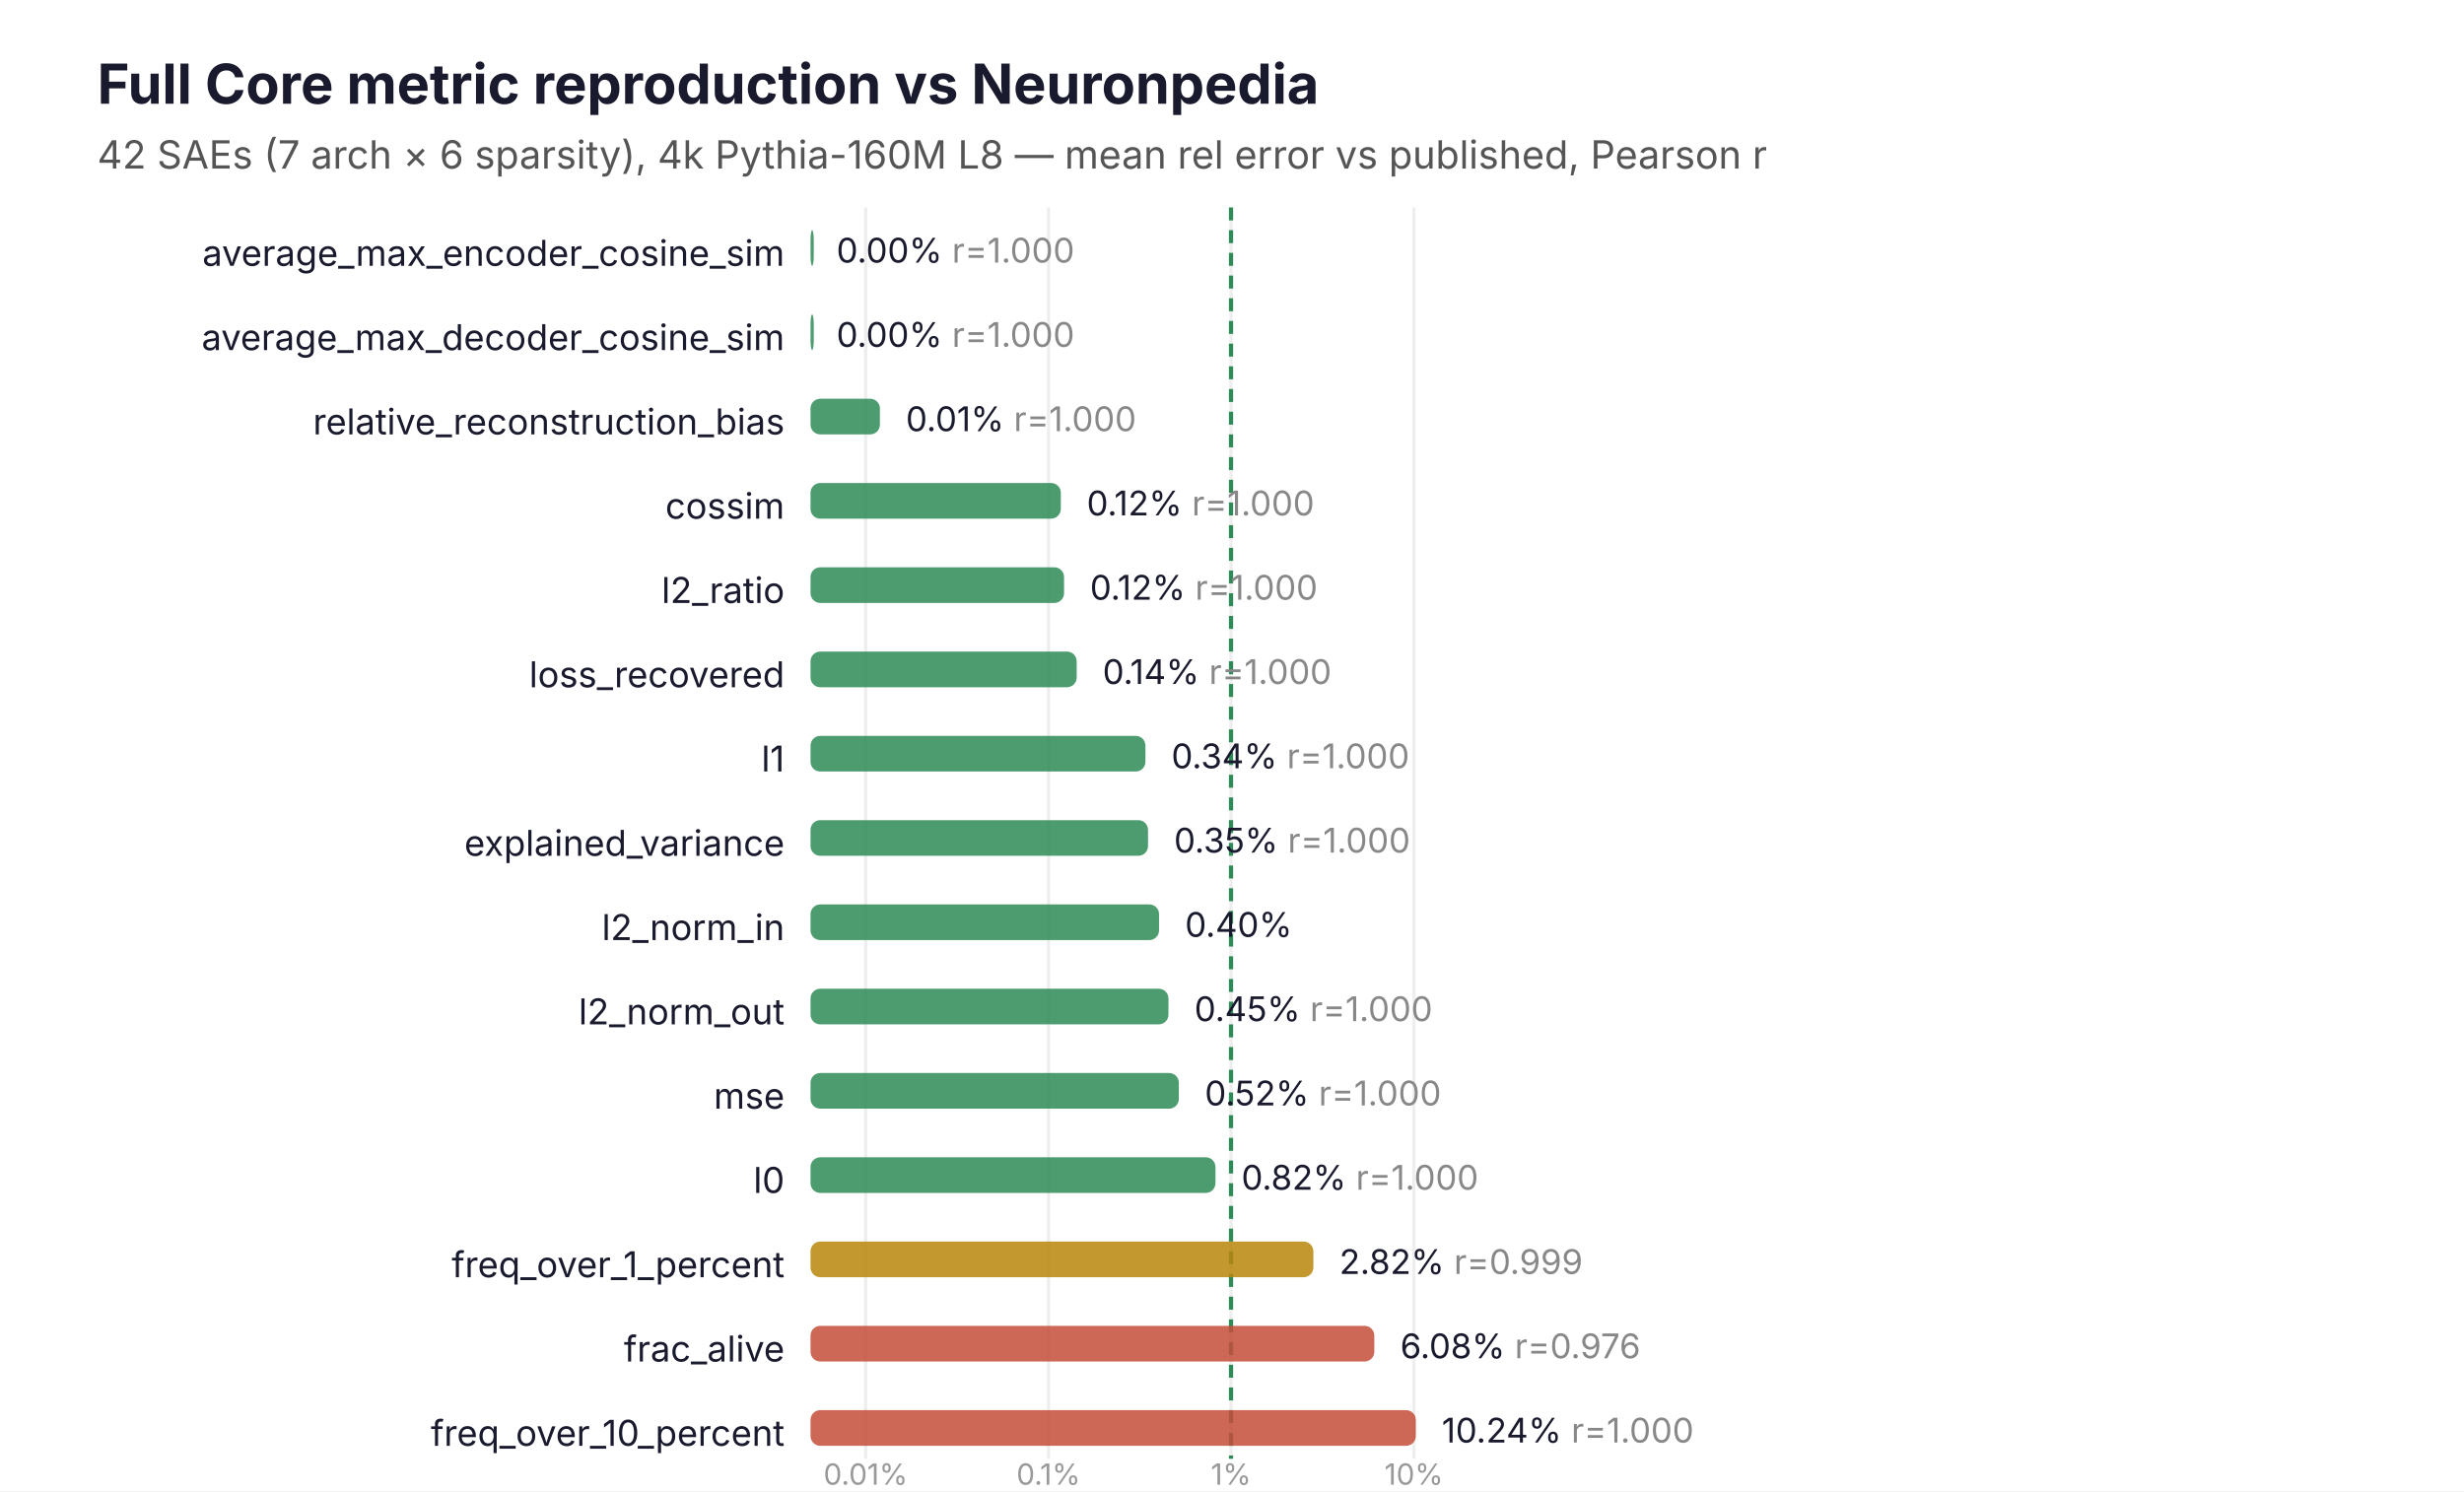
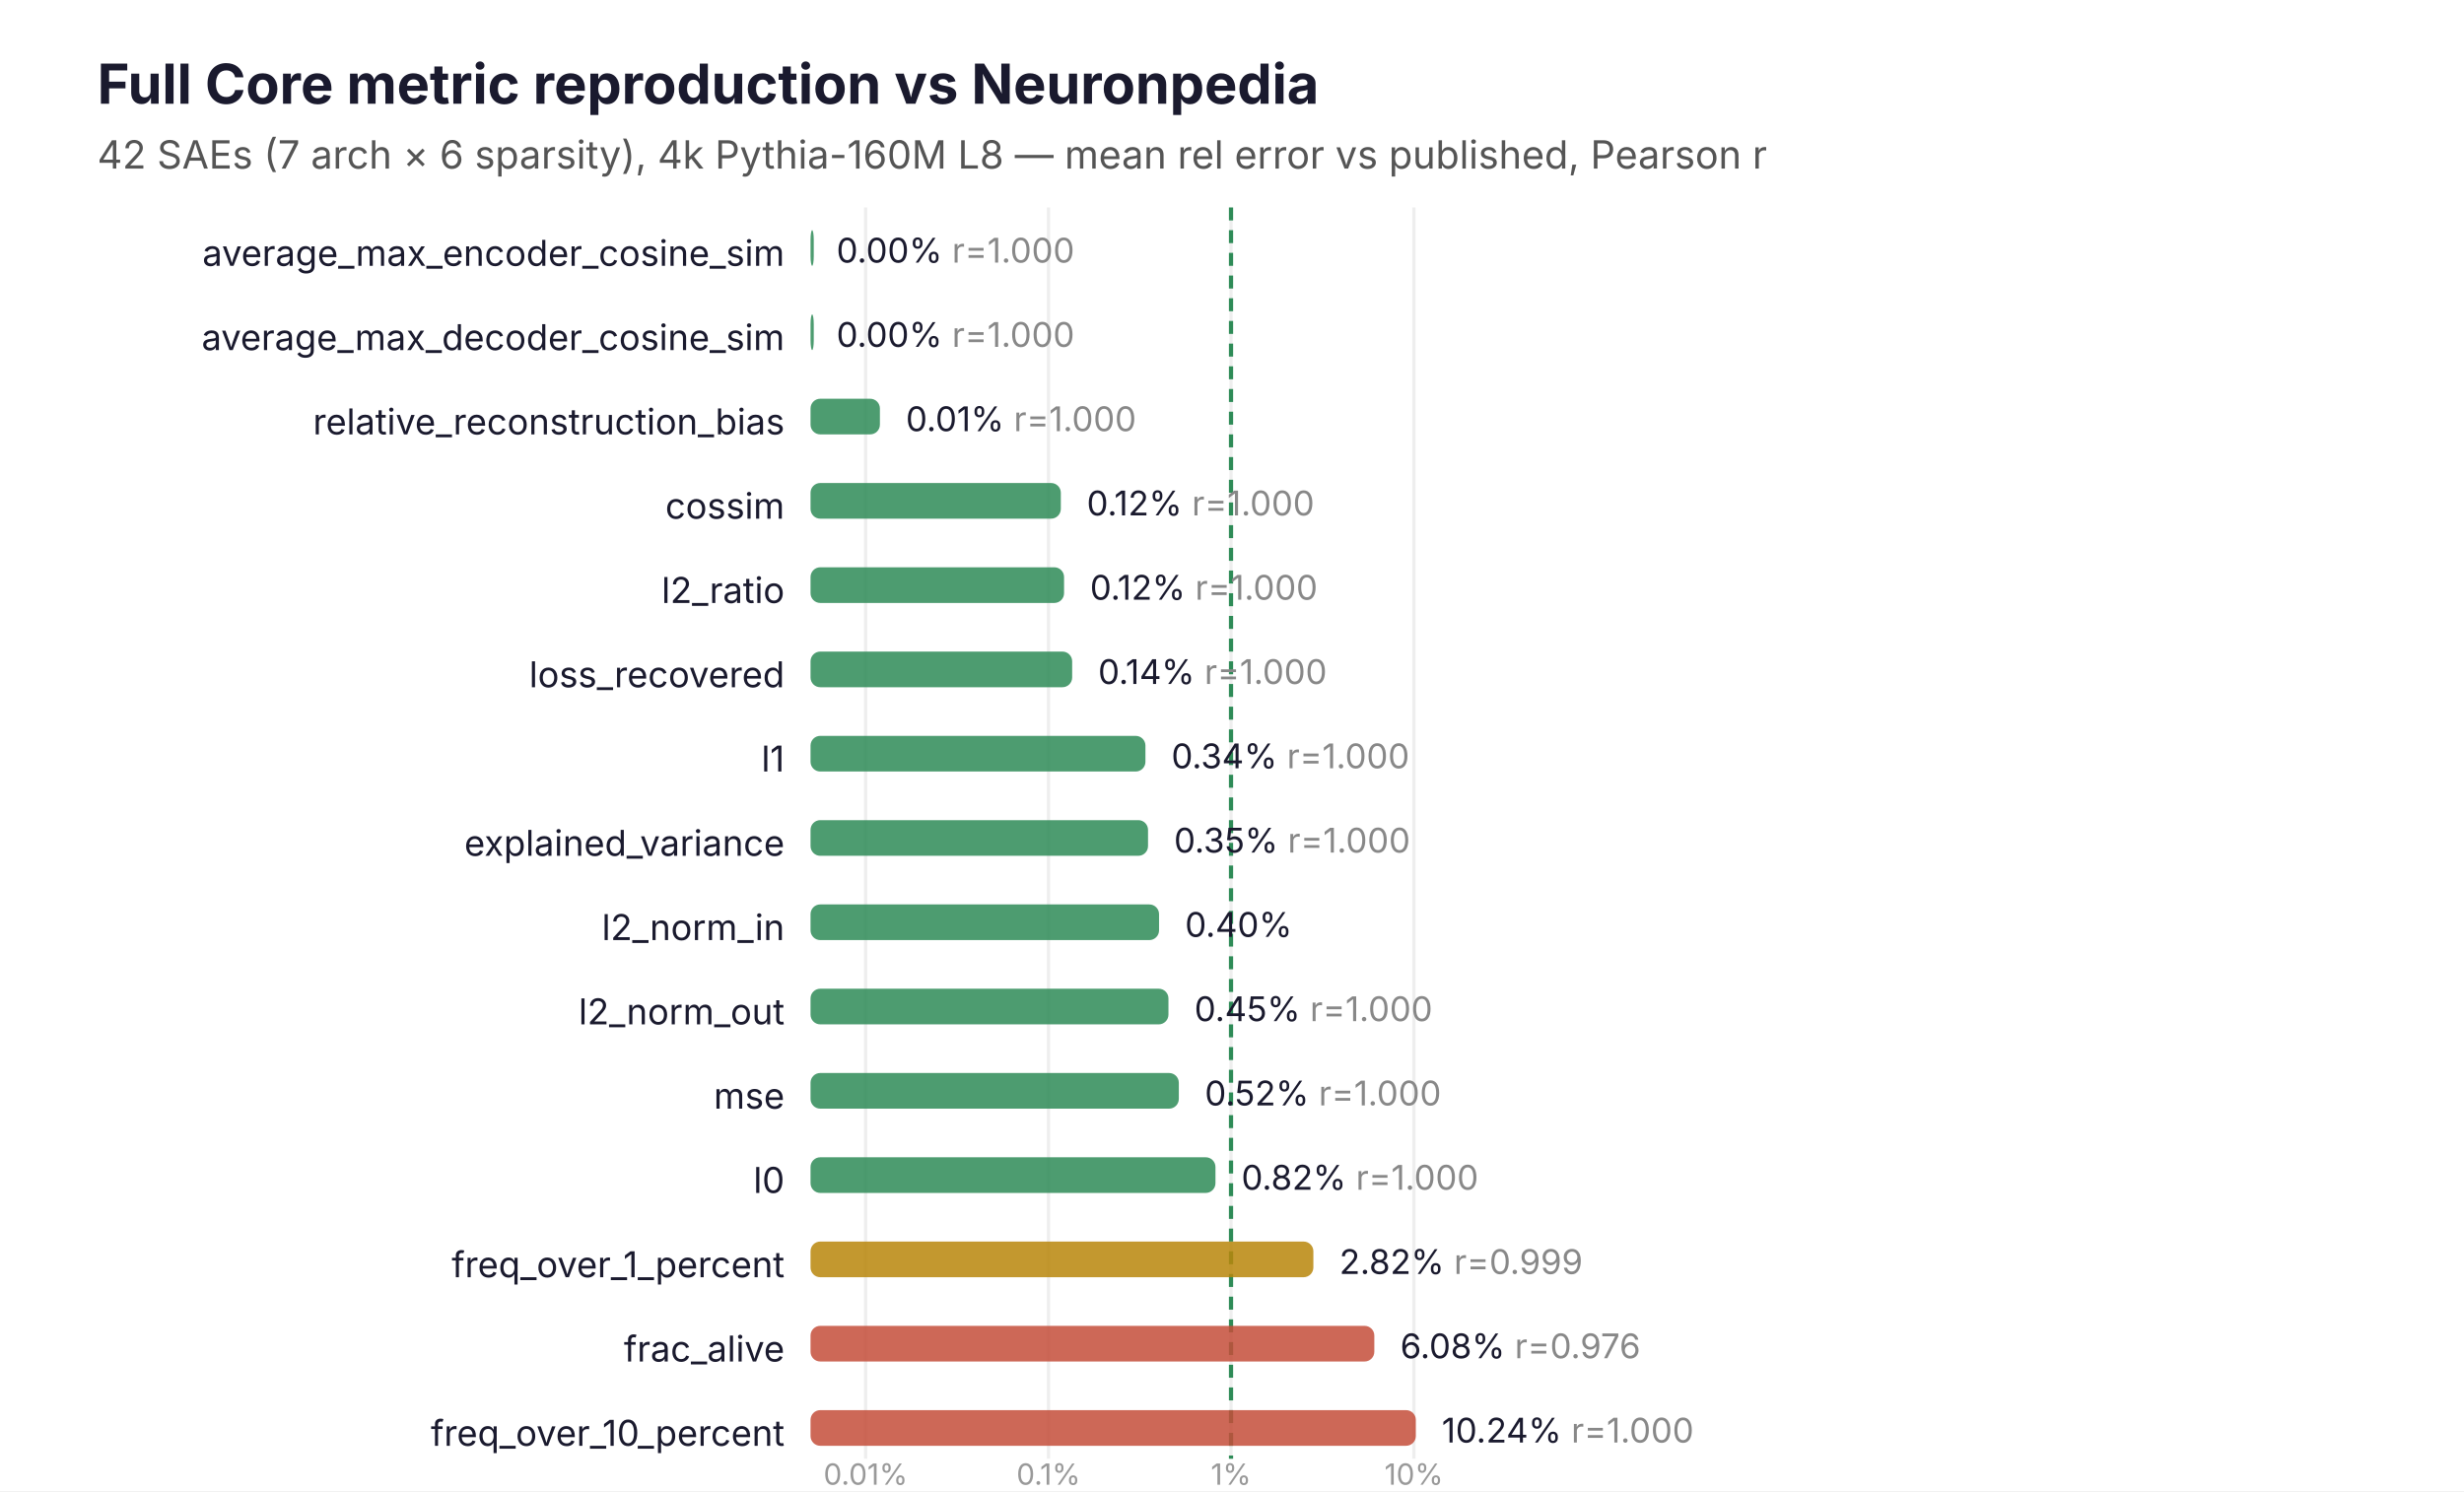
<svg xmlns="http://www.w3.org/2000/svg" viewBox="0 0 760 460" font-family="Inter,Arial,sans-serif">
  <rect width="760" height="460" fill="white" />
  <text x="30" y="32" font-size="17" font-weight="700" fill="#1a1a2e">Full Core metric reproduction vs Neuronpedia</text>
  <text x="30" y="52" font-size="12" fill="#555">42 SAEs (7 arch × 6 sparsity), 4k Pythia-160M L8 — mean rel error vs published, Pearson r</text>
  <line x1="267.0" y1="64" x2="267.0" y2="450" stroke="#eee" />
  <text x="267.0" y="458" font-size="9" fill="#999" text-anchor="middle">0.01%</text>
  <line x1="323.4" y1="64" x2="323.4" y2="450" stroke="#eee" />
  <text x="323.4" y="458" font-size="9" fill="#999" text-anchor="middle">0.1%</text>
  <line x1="379.7" y1="64" x2="379.7" y2="450" stroke="#eee" />
  <text x="379.7" y="458" font-size="9" fill="#999" text-anchor="middle">1%</text>
  <line x1="436.1" y1="64" x2="436.1" y2="450" stroke="#eee" />
  <text x="436.1" y="458" font-size="9" fill="#999" text-anchor="middle">10%</text>
  <line x1="379.7" y1="64" x2="379.7" y2="450" stroke="#2e8b57" stroke-dasharray="4 3" stroke-width="1.3" />
  <text x="242" y="82" font-size="11" fill="#1a1a2e" text-anchor="end">average_max_encoder_cosine_sim</text>
  <rect x="250" y="71" width="1.0" height="11" rx="3" fill="#2e8b57" opacity="0.85" />
  <text x="258.0" y="81" font-size="10.5" fill="#1a1a2e">0.00%  <tspan fill="#888">r=1.000</tspan>
  </text>
  <text x="242" y="108" font-size="11" fill="#1a1a2e" text-anchor="end">average_max_decoder_cosine_sim</text>
  <rect x="250" y="97" width="1.0" height="11" rx="3" fill="#2e8b57" opacity="0.85" />
  <text x="258.0" y="107" font-size="10.5" fill="#1a1a2e">0.00%  <tspan fill="#888">r=1.000</tspan>
  </text>
  <text x="242" y="134" font-size="11" fill="#1a1a2e" text-anchor="end">relative_reconstruction_bias</text>
  <rect x="250" y="123" width="21.4" height="11" rx="3" fill="#2e8b57" opacity="0.85" />
  <text x="279.4" y="133" font-size="10.5" fill="#1a1a2e">0.01%  <tspan fill="#888">r=1.000</tspan>
  </text>
  <text x="242" y="160" font-size="11" fill="#1a1a2e" text-anchor="end">cossim</text>
  <rect x="250" y="149" width="77.2" height="11" rx="3" fill="#2e8b57" opacity="0.85" />
  <text x="335.2" y="159" font-size="10.5" fill="#1a1a2e">0.12%  <tspan fill="#888">r=1.000</tspan>
  </text>
  <text x="242" y="186" font-size="11" fill="#1a1a2e" text-anchor="end">l2_ratio</text>
  <rect x="250" y="175" width="78.2" height="11" rx="3" fill="#2e8b57" opacity="0.85" />
  <text x="336.2" y="185" font-size="10.5" fill="#1a1a2e">0.12%  <tspan fill="#888">r=1.000</tspan>
  </text>
  <text x="242" y="212" font-size="11" fill="#1a1a2e" text-anchor="end">loss_recovered</text>
-   <rect x="250" y="201" width="82.1" height="11" rx="3" fill="#2e8b57" opacity="0.85" />
-   <text x="340.1" y="211" font-size="10.5" fill="#1a1a2e">0.14%  <tspan fill="#888">r=1.000</tspan>
+   <rect x="250" y="201" width="80.7" height="11" rx="3" fill="#2e8b57" opacity="0.85" />
+   <text x="338.7" y="211" font-size="10.5" fill="#1a1a2e">0.14%  <tspan fill="#888">r=1.000</tspan>
  </text>
  <text x="242" y="238" font-size="11" fill="#1a1a2e" text-anchor="end">l1</text>
  <rect x="250" y="227" width="103.3" height="11" rx="3" fill="#2e8b57" opacity="0.85" />
  <text x="361.3" y="237" font-size="10.5" fill="#1a1a2e">0.34%  <tspan fill="#888">r=1.000</tspan>
  </text>
  <text x="242" y="264" font-size="11" fill="#1a1a2e" text-anchor="end">explained_variance</text>
  <rect x="250" y="253" width="104.1" height="11" rx="3" fill="#2e8b57" opacity="0.85" />
  <text x="362.1" y="263" font-size="10.5" fill="#1a1a2e">0.35%  <tspan fill="#888">r=1.000</tspan>
  </text>
  <text x="242" y="290" font-size="11" fill="#1a1a2e" text-anchor="end">l2_norm_in</text>
  <rect x="250" y="279" width="107.5" height="11" rx="3" fill="#2e8b57" opacity="0.85" />
  <text x="365.5" y="289" font-size="10.5" fill="#1a1a2e">0.40%  <tspan fill="#888" />
  </text>
  <text x="242" y="316" font-size="11" fill="#1a1a2e" text-anchor="end">l2_norm_out</text>
  <rect x="250" y="305" width="110.4" height="11" rx="3" fill="#2e8b57" opacity="0.85" />
  <text x="368.4" y="315" font-size="10.5" fill="#1a1a2e">0.45%  <tspan fill="#888">r=1.000</tspan>
  </text>
  <text x="242" y="342" font-size="11" fill="#1a1a2e" text-anchor="end">mse</text>
  <rect x="250" y="331" width="113.6" height="11" rx="3" fill="#2e8b57" opacity="0.85" />
  <text x="371.6" y="341" font-size="10.5" fill="#1a1a2e">0.52%  <tspan fill="#888">r=1.000</tspan>
  </text>
  <text x="242" y="368" font-size="11" fill="#1a1a2e" text-anchor="end">l0</text>
  <rect x="250" y="357" width="124.9" height="11" rx="3" fill="#2e8b57" opacity="0.85" />
  <text x="382.9" y="367" font-size="10.5" fill="#1a1a2e">0.82%  <tspan fill="#888">r=1.000</tspan>
  </text>
  <text x="242" y="394" font-size="11" fill="#1a1a2e" text-anchor="end">freq_over_1_percent</text>
  <rect x="250" y="383" width="155.1" height="11" rx="3" fill="#b8860b" opacity="0.85" />
  <text x="413.1" y="393" font-size="10.5" fill="#1a1a2e">2.82%  <tspan fill="#888">r=0.999</tspan>
  </text>
  <text x="242" y="420" font-size="11" fill="#1a1a2e" text-anchor="end">frac_alive</text>
  <rect x="250" y="409" width="173.9" height="11" rx="3" fill="#c44e3a" opacity="0.85" />
  <text x="431.9" y="419" font-size="10.5" fill="#1a1a2e">6.08%  <tspan fill="#888">r=0.976</tspan>
  </text>
  <text x="242" y="446" font-size="11" fill="#1a1a2e" text-anchor="end">freq_over_10_percent</text>
  <rect x="250" y="435" width="186.7" height="11" rx="3" fill="#c44e3a" opacity="0.85" />
  <text x="444.7" y="445" font-size="10.5" fill="#1a1a2e">10.24%  <tspan fill="#888">r=1.000</tspan>
  </text>
</svg>
